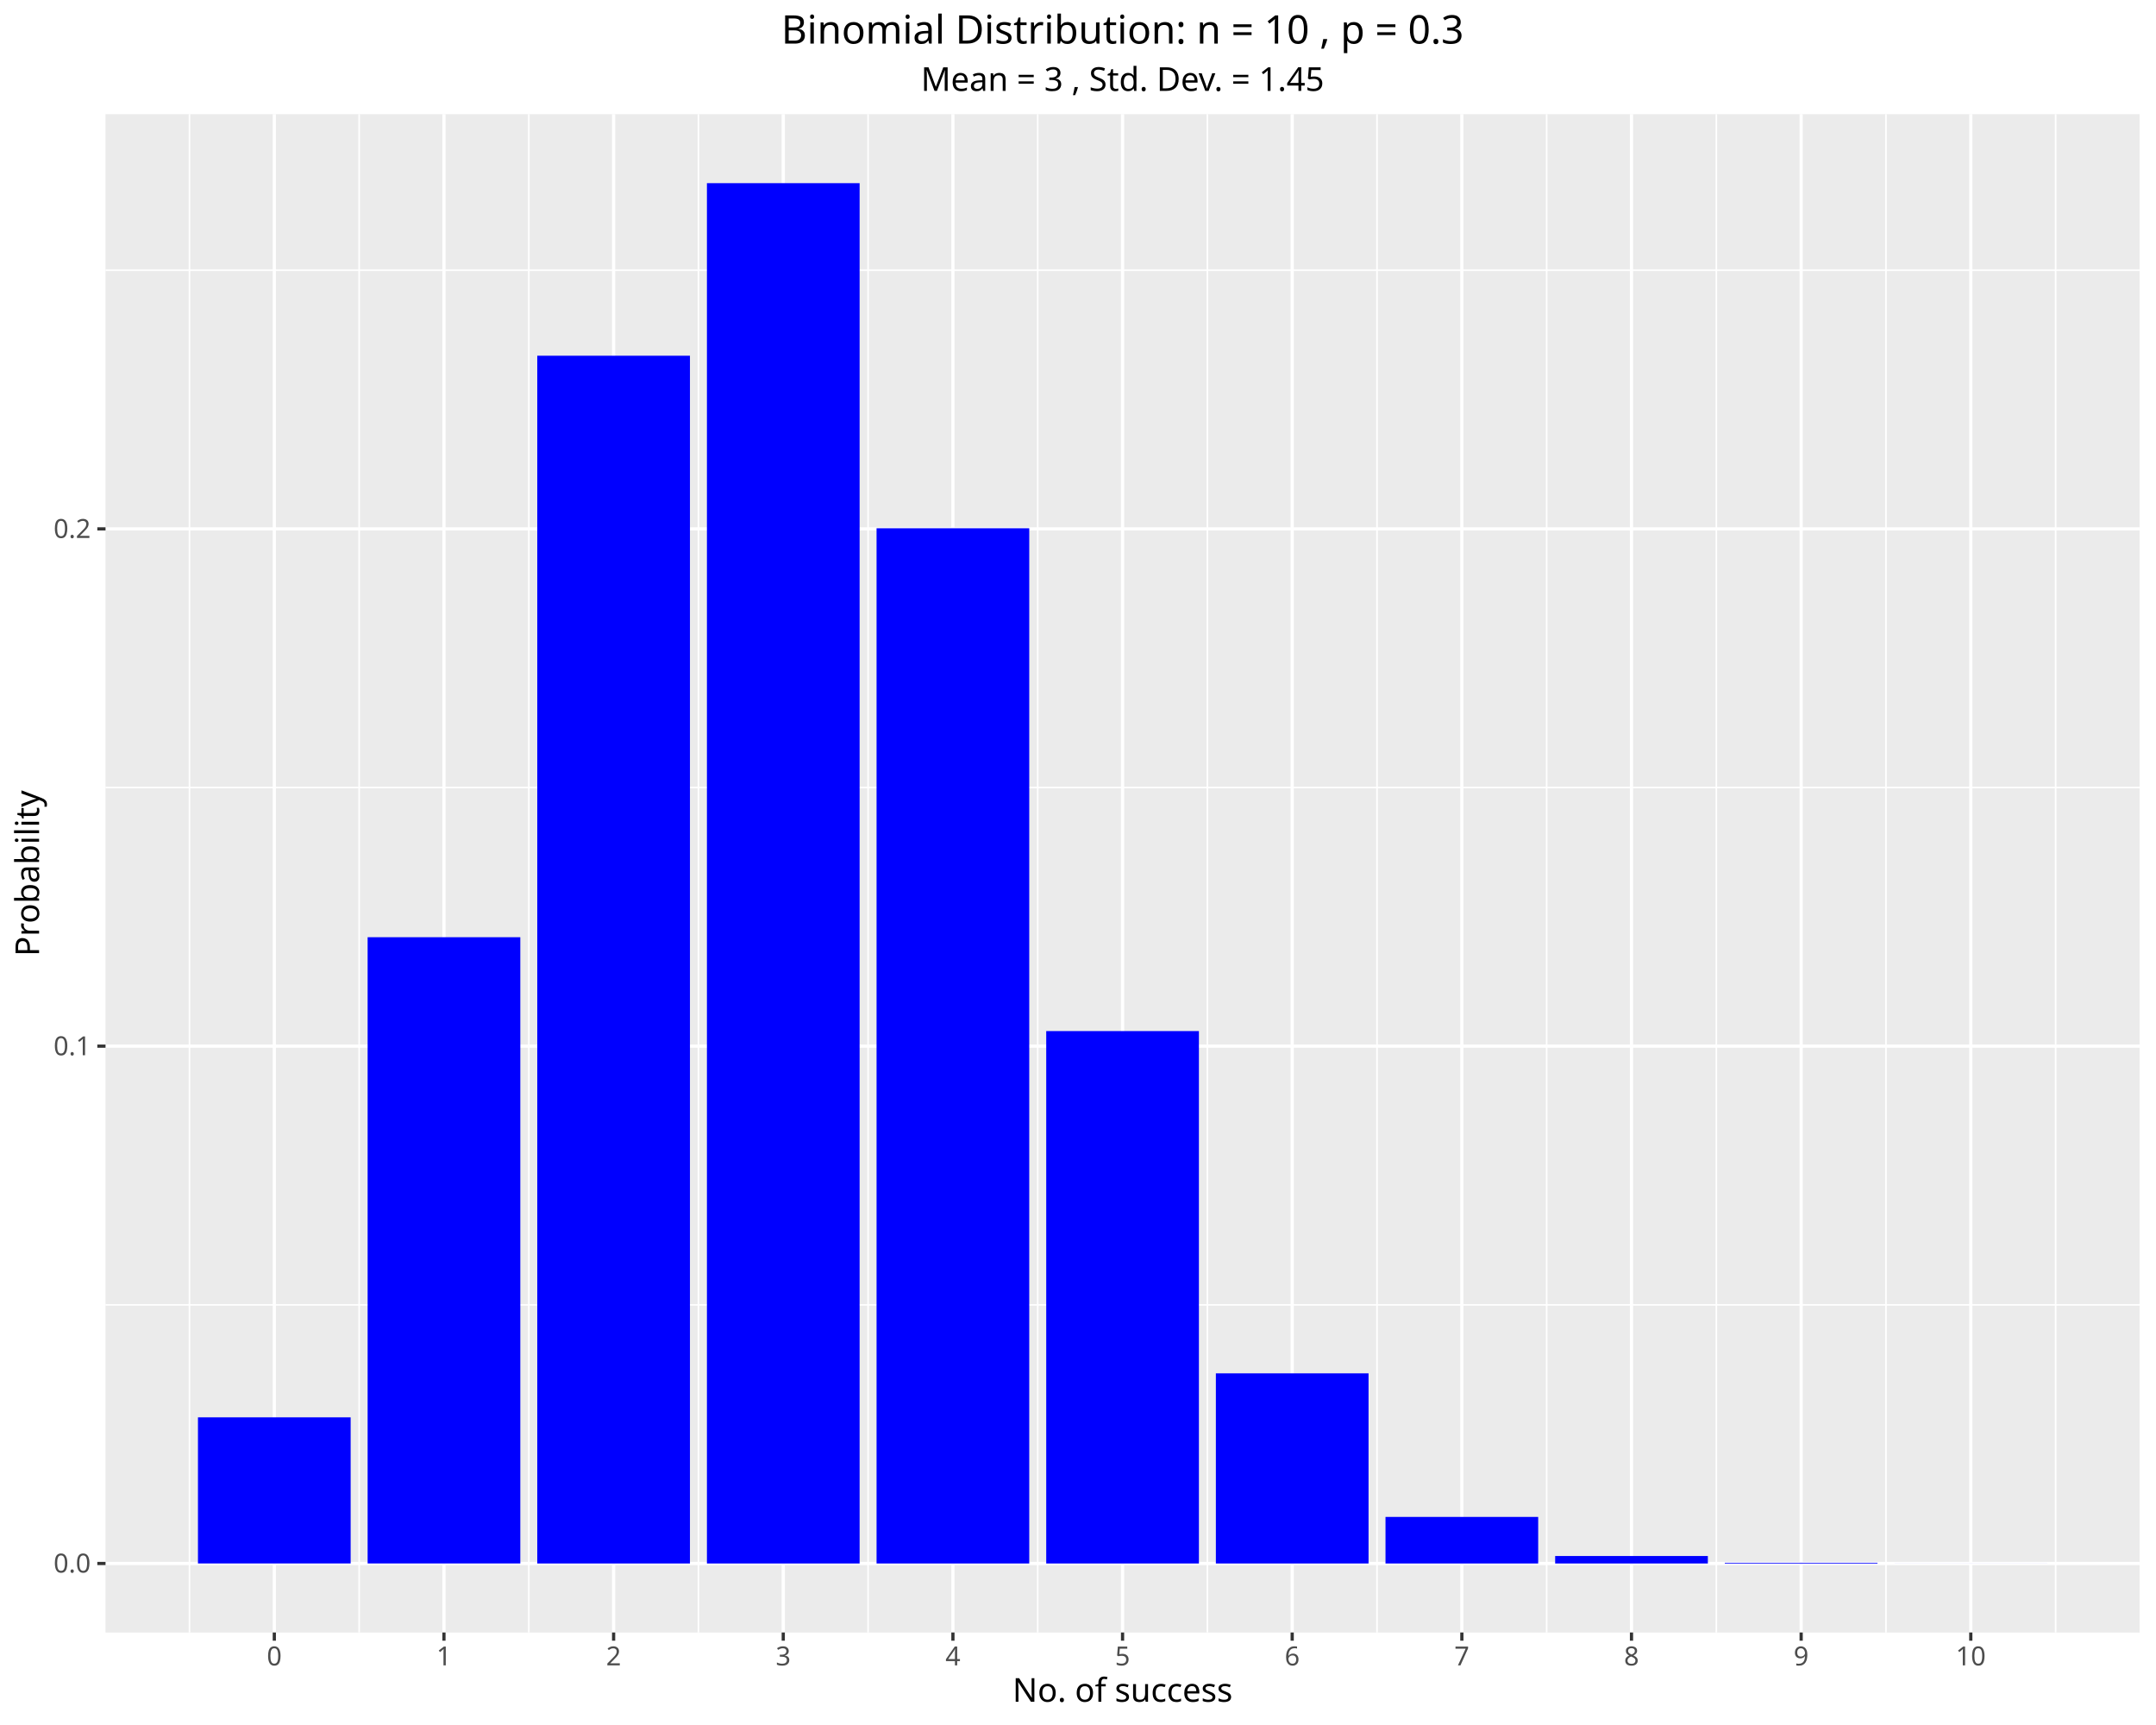
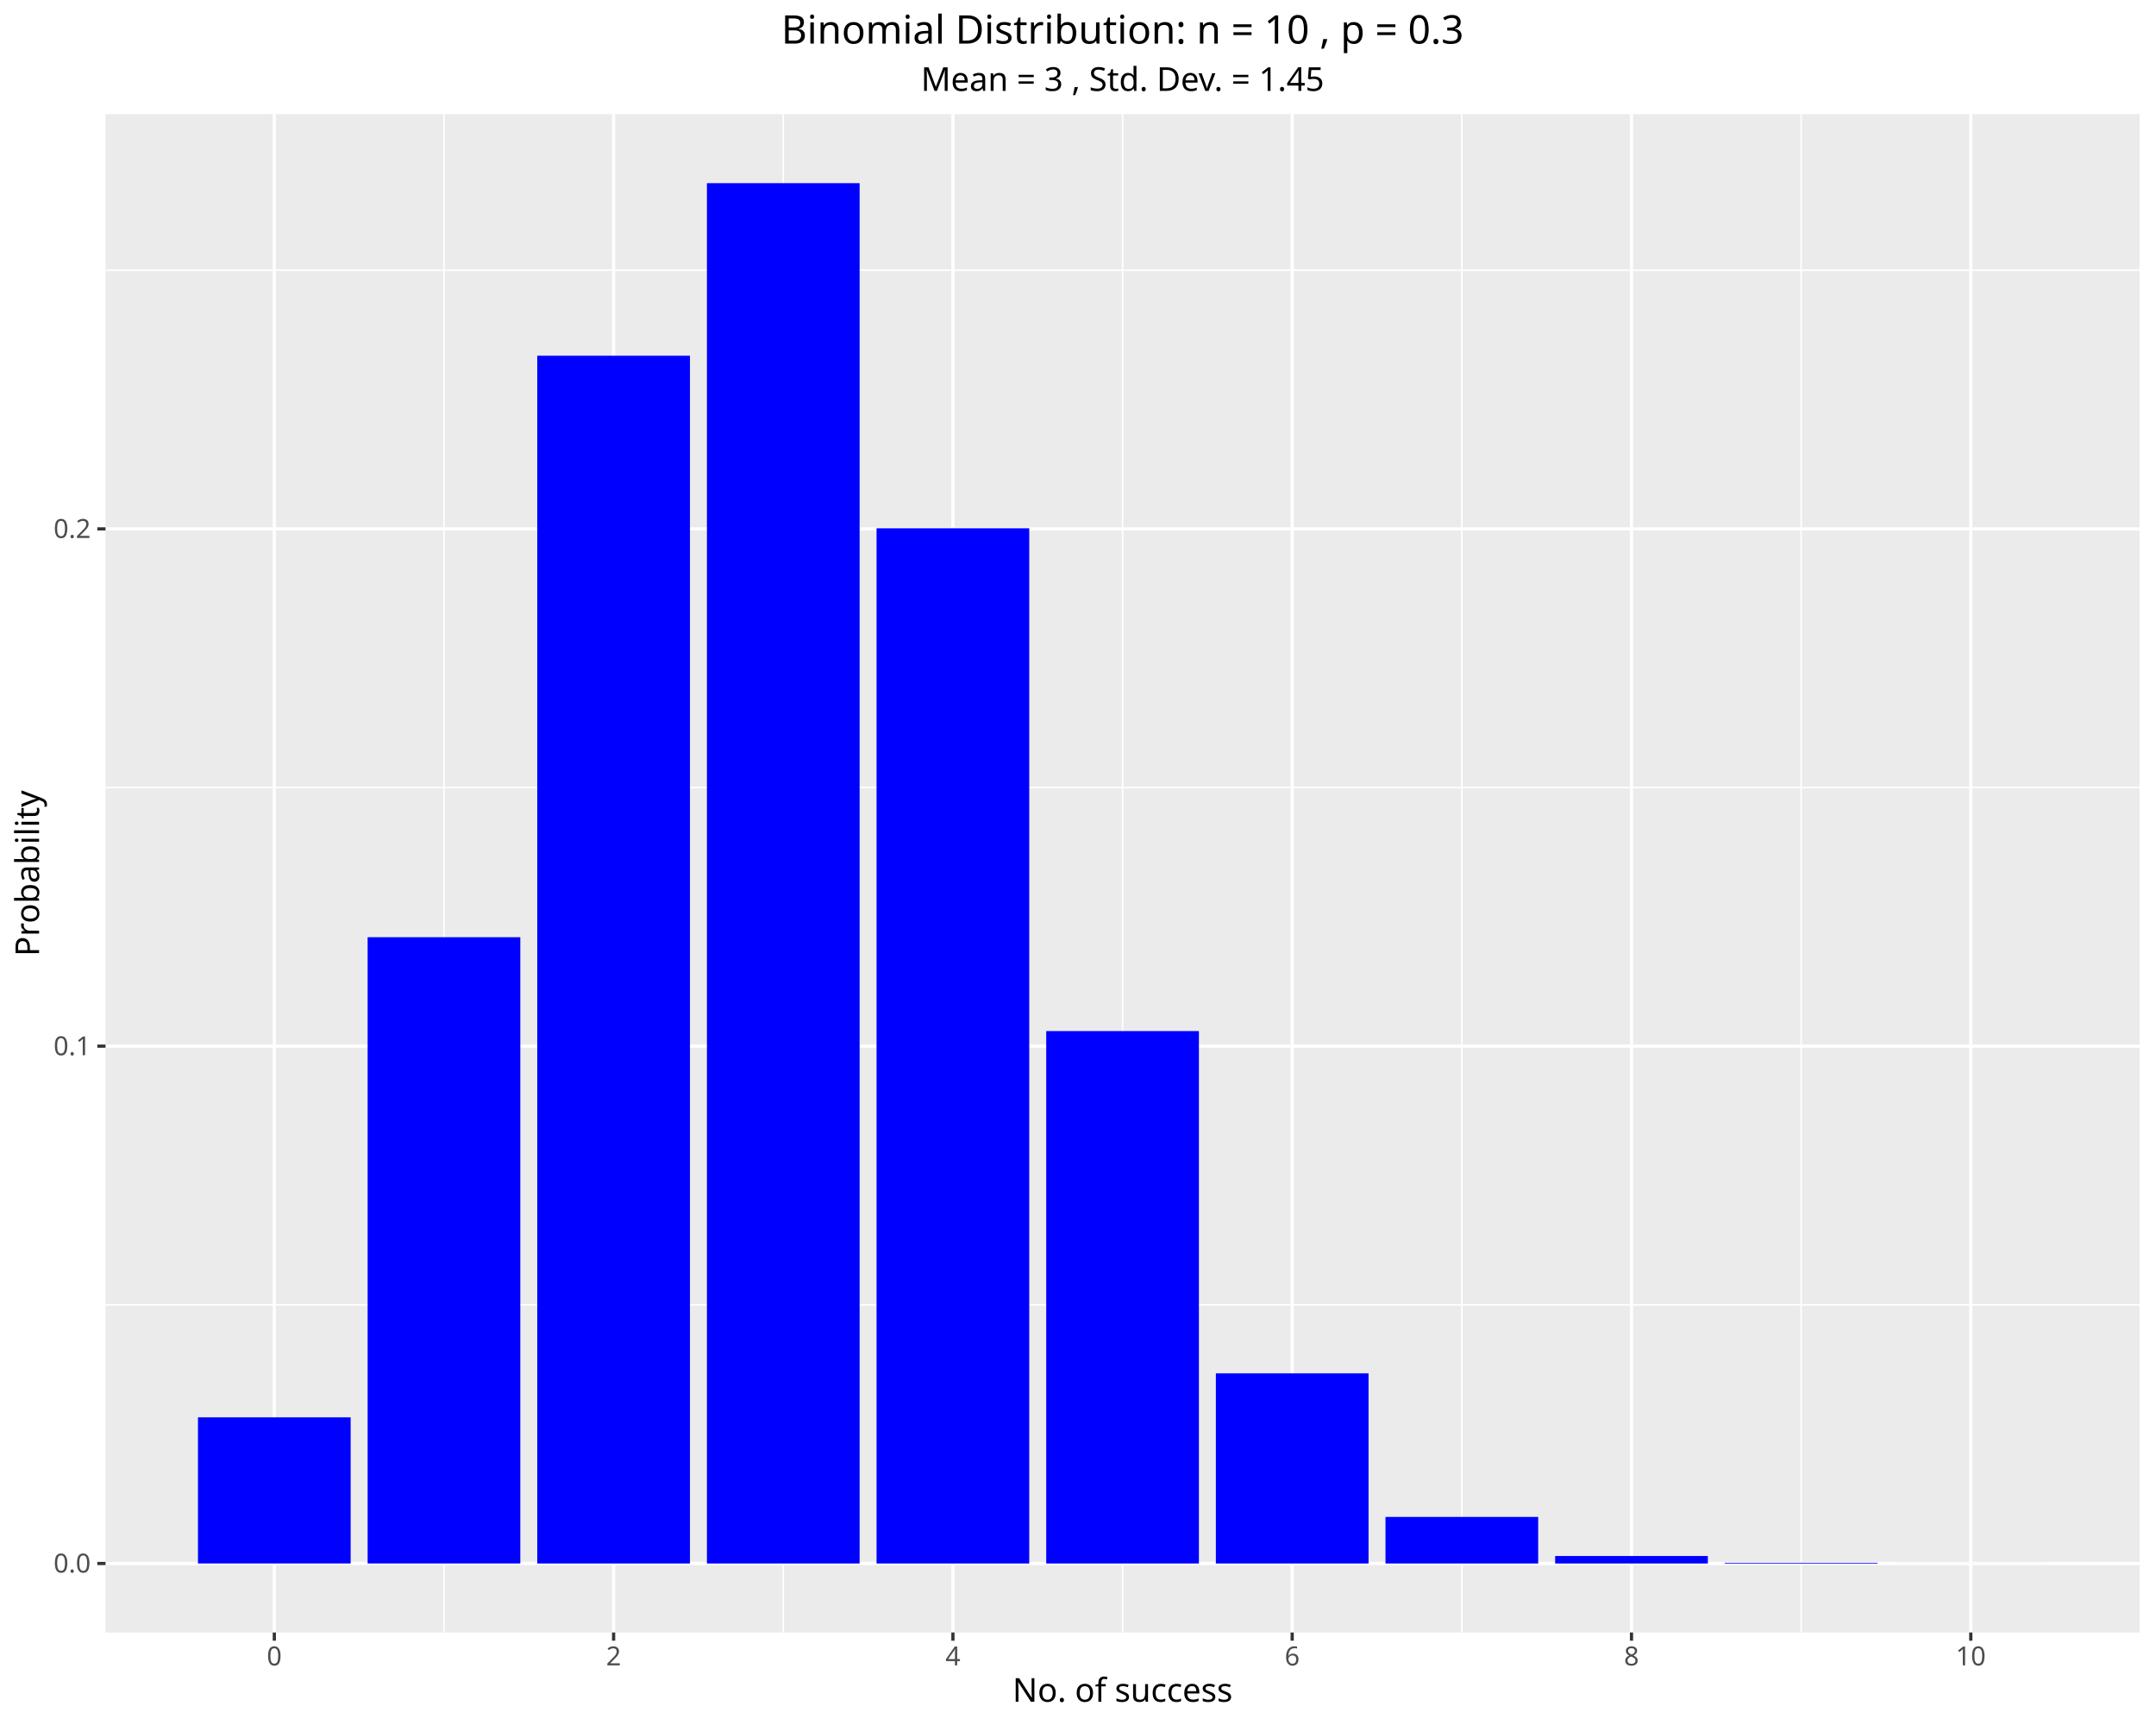
<svg xmlns="http://www.w3.org/2000/svg" class="svglite" data-engine-version="2.0" width="720.00pt" height="576.00pt" viewBox="0 0 720.00 576.00">
  <defs>
    <style type="text/css">
    .svglite line, .svglite polyline, .svglite polygon, .svglite path, .svglite rect, .svglite circle {
      fill: none;
      stroke: #000000;
      stroke-linecap: round;
      stroke-linejoin: round;
      stroke-miterlimit: 10.00;
    }
  </style>
  </defs>
  <rect width="100%" height="100%" style="stroke: none; fill: #FFFFFF;" />
  <defs>
    <clipPath id="cpMC4wMHw3MjAuMDB8MC4wMHw1NzYuMDA=">
      <rect x="0.00" y="0.00" width="720.00" height="576.00" />
    </clipPath>
  </defs>
  <g clip-path="url(#cpMC4wMHw3MjAuMDB8MC4wMHw1NzYuMDA=)">
    <rect x="0.00" y="0.00" width="720.00" height="576.00" style="stroke-width: 1.07; stroke: #FFFFFF; fill: #FFFFFF;" />
  </g>
  <defs>
    <clipPath id="cpMzUuMjR8NzE0LjUyfDM4LjEyfDU0NS4xMQ==">
      <rect x="35.24" y="38.12" width="679.28" height="507.00" />
    </clipPath>
  </defs>
  <g clip-path="url(#cpMzUuMjR8NzE0LjUyfDM4LjEyfDU0NS4xMQ==)">
    <rect x="35.24" y="38.12" width="679.28" height="507.00" style="stroke-width: 1.07; stroke: none; fill: #EBEBEB;" />
    <polyline points="35.24,435.70 714.52,435.70 " style="stroke-width: 0.53; stroke: #FFFFFF; stroke-linecap: butt;" />
    <polyline points="35.24,262.96 714.52,262.96 " style="stroke-width: 0.53; stroke: #FFFFFF; stroke-linecap: butt;" />
    <polyline points="35.24,90.23 714.52,90.23 " style="stroke-width: 0.53; stroke: #FFFFFF; stroke-linecap: butt;" />
-     <polyline points="63.28,545.11 63.28,38.12 " style="stroke-width: 0.53; stroke: #FFFFFF; stroke-linecap: butt;" />
-     <polyline points="119.94,545.11 119.94,38.12 " style="stroke-width: 0.53; stroke: #FFFFFF; stroke-linecap: butt;" />
-     <polyline points="176.59,545.11 176.59,38.12 " style="stroke-width: 0.53; stroke: #FFFFFF; stroke-linecap: butt;" />
-     <polyline points="233.24,545.11 233.24,38.12 " style="stroke-width: 0.53; stroke: #FFFFFF; stroke-linecap: butt;" />
-     <polyline points="289.90,545.11 289.90,38.12 " style="stroke-width: 0.53; stroke: #FFFFFF; stroke-linecap: butt;" />
-     <polyline points="346.55,545.11 346.55,38.12 " style="stroke-width: 0.53; stroke: #FFFFFF; stroke-linecap: butt;" />
-     <polyline points="403.21,545.11 403.21,38.12 " style="stroke-width: 0.53; stroke: #FFFFFF; stroke-linecap: butt;" />
-     <polyline points="459.86,545.11 459.86,38.12 " style="stroke-width: 0.53; stroke: #FFFFFF; stroke-linecap: butt;" />
-     <polyline points="516.51,545.11 516.51,38.12 " style="stroke-width: 0.53; stroke: #FFFFFF; stroke-linecap: butt;" />
-     <polyline points="573.17,545.11 573.17,38.12 " style="stroke-width: 0.53; stroke: #FFFFFF; stroke-linecap: butt;" />
-     <polyline points="629.82,545.11 629.82,38.12 " style="stroke-width: 0.53; stroke: #FFFFFF; stroke-linecap: butt;" />
-     <polyline points="686.48,545.11 686.48,38.12 " style="stroke-width: 0.53; stroke: #FFFFFF; stroke-linecap: butt;" />
+     <polyline points="148.26,545.11 148.26,38.12 " style="stroke-width: 0.53; stroke: #FFFFFF; stroke-linecap: butt;" />
+     <polyline points="261.57,545.11 261.57,38.12 " style="stroke-width: 0.53; stroke: #FFFFFF; stroke-linecap: butt;" />
+     <polyline points="374.88,545.11 374.88,38.12 " style="stroke-width: 0.53; stroke: #FFFFFF; stroke-linecap: butt;" />
+     <polyline points="488.19,545.11 488.19,38.12 " style="stroke-width: 0.53; stroke: #FFFFFF; stroke-linecap: butt;" />
+     <polyline points="601.50,545.11 601.50,38.12 " style="stroke-width: 0.53; stroke: #FFFFFF; stroke-linecap: butt;" />
    <polyline points="35.24,522.07 714.52,522.07 " style="stroke-width: 1.07; stroke: #FFFFFF; stroke-linecap: butt;" />
    <polyline points="35.24,349.33 714.52,349.33 " style="stroke-width: 1.07; stroke: #FFFFFF; stroke-linecap: butt;" />
    <polyline points="35.24,176.60 714.52,176.60 " style="stroke-width: 1.07; stroke: #FFFFFF; stroke-linecap: butt;" />
    <polyline points="91.61,545.11 91.61,38.12 " style="stroke-width: 1.07; stroke: #FFFFFF; stroke-linecap: butt;" />
-     <polyline points="148.26,545.11 148.26,38.12 " style="stroke-width: 1.07; stroke: #FFFFFF; stroke-linecap: butt;" />
    <polyline points="204.92,545.11 204.92,38.12 " style="stroke-width: 1.07; stroke: #FFFFFF; stroke-linecap: butt;" />
-     <polyline points="261.57,545.11 261.57,38.12 " style="stroke-width: 1.07; stroke: #FFFFFF; stroke-linecap: butt;" />
    <polyline points="318.23,545.11 318.23,38.12 " style="stroke-width: 1.07; stroke: #FFFFFF; stroke-linecap: butt;" />
-     <polyline points="374.88,545.11 374.88,38.12 " style="stroke-width: 1.07; stroke: #FFFFFF; stroke-linecap: butt;" />
    <polyline points="431.53,545.11 431.53,38.12 " style="stroke-width: 1.07; stroke: #FFFFFF; stroke-linecap: butt;" />
-     <polyline points="488.19,545.11 488.19,38.12 " style="stroke-width: 1.07; stroke: #FFFFFF; stroke-linecap: butt;" />
    <polyline points="544.84,545.11 544.84,38.12 " style="stroke-width: 1.07; stroke: #FFFFFF; stroke-linecap: butt;" />
-     <polyline points="601.50,545.11 601.50,38.12 " style="stroke-width: 1.07; stroke: #FFFFFF; stroke-linecap: butt;" />
    <polyline points="658.15,545.11 658.15,38.12 " style="stroke-width: 1.07; stroke: #FFFFFF; stroke-linecap: butt;" />
    <rect x="66.11" y="473.27" width="50.99" height="48.79" style="stroke-width: 1.07; stroke: none; stroke-linecap: butt; stroke-linejoin: miter; fill: #0000FF;" />
    <rect x="122.77" y="312.95" width="50.99" height="209.11" style="stroke-width: 1.07; stroke: none; stroke-linecap: butt; stroke-linejoin: miter; fill: #0000FF;" />
    <rect x="179.42" y="118.78" width="50.99" height="403.29" style="stroke-width: 1.07; stroke: none; stroke-linecap: butt; stroke-linejoin: miter; fill: #0000FF;" />
    <rect x="236.08" y="61.16" width="50.99" height="460.91" style="stroke-width: 1.07; stroke: none; stroke-linecap: butt; stroke-linejoin: miter; fill: #0000FF;" />
    <rect x="292.73" y="176.39" width="50.99" height="345.68" style="stroke-width: 1.07; stroke: none; stroke-linecap: butt; stroke-linejoin: miter; fill: #0000FF;" />
    <rect x="349.39" y="344.29" width="50.99" height="177.78" style="stroke-width: 1.07; stroke: none; stroke-linecap: butt; stroke-linejoin: miter; fill: #0000FF;" />
    <rect x="406.04" y="458.58" width="50.99" height="63.49" style="stroke-width: 1.07; stroke: none; stroke-linecap: butt; stroke-linejoin: miter; fill: #0000FF;" />
    <rect x="462.69" y="506.52" width="50.99" height="15.55" style="stroke-width: 1.07; stroke: none; stroke-linecap: butt; stroke-linejoin: miter; fill: #0000FF;" />
    <rect x="519.35" y="519.57" width="50.99" height="2.50" style="stroke-width: 1.07; stroke: none; stroke-linecap: butt; stroke-linejoin: miter; fill: #0000FF;" />
    <rect x="576.00" y="521.83" width="50.99" height="0.24" style="stroke-width: 1.07; stroke: none; stroke-linecap: butt; stroke-linejoin: miter; fill: #0000FF;" />
    <rect x="632.66" y="522.06" width="50.99" height="0.010" style="stroke-width: 1.07; stroke: none; stroke-linecap: butt; stroke-linejoin: miter; fill: #0000FF;" />
  </g>
  <g clip-path="url(#cpMC4wMHw3MjAuMDB8MC4wMHw1NzYuMDA=)">
    <text x="30.31" y="525.10" text-anchor="end" style="font-size: 8.80px; fill: #4D4D4D; font-family: sans;" textLength="12.23px" lengthAdjust="spacingAndGlyphs">0.0</text>
    <text x="30.31" y="352.36" text-anchor="end" style="font-size: 8.80px; fill: #4D4D4D; font-family: sans;" textLength="12.23px" lengthAdjust="spacingAndGlyphs">0.1</text>
    <text x="30.31" y="179.63" text-anchor="end" style="font-size: 8.80px; fill: #4D4D4D; font-family: sans;" textLength="12.23px" lengthAdjust="spacingAndGlyphs">0.2</text>
    <polyline points="32.50,522.07 35.24,522.07 " style="stroke-width: 1.07; stroke: #333333; stroke-linecap: butt;" />
    <polyline points="32.50,349.33 35.24,349.33 " style="stroke-width: 1.07; stroke: #333333; stroke-linecap: butt;" />
    <polyline points="32.50,176.60 35.24,176.60 " style="stroke-width: 1.07; stroke: #333333; stroke-linecap: butt;" />
    <polyline points="91.61,547.85 91.61,545.11 " style="stroke-width: 1.07; stroke: #333333; stroke-linecap: butt;" />
-     <polyline points="148.26,547.85 148.26,545.11 " style="stroke-width: 1.07; stroke: #333333; stroke-linecap: butt;" />
    <polyline points="204.92,547.85 204.92,545.11 " style="stroke-width: 1.07; stroke: #333333; stroke-linecap: butt;" />
-     <polyline points="261.57,547.85 261.57,545.11 " style="stroke-width: 1.07; stroke: #333333; stroke-linecap: butt;" />
    <polyline points="318.23,547.85 318.23,545.11 " style="stroke-width: 1.07; stroke: #333333; stroke-linecap: butt;" />
-     <polyline points="374.88,547.85 374.88,545.11 " style="stroke-width: 1.07; stroke: #333333; stroke-linecap: butt;" />
    <polyline points="431.53,547.85 431.53,545.11 " style="stroke-width: 1.07; stroke: #333333; stroke-linecap: butt;" />
-     <polyline points="488.19,547.85 488.19,545.11 " style="stroke-width: 1.07; stroke: #333333; stroke-linecap: butt;" />
    <polyline points="544.84,547.85 544.84,545.11 " style="stroke-width: 1.07; stroke: #333333; stroke-linecap: butt;" />
-     <polyline points="601.50,547.85 601.50,545.11 " style="stroke-width: 1.07; stroke: #333333; stroke-linecap: butt;" />
    <polyline points="658.15,547.85 658.15,545.11 " style="stroke-width: 1.07; stroke: #333333; stroke-linecap: butt;" />
    <text x="91.61" y="556.10" text-anchor="middle" style="font-size: 8.80px; fill: #4D4D4D; font-family: sans;" textLength="4.89px" lengthAdjust="spacingAndGlyphs">0</text>
-     <text x="148.26" y="556.10" text-anchor="middle" style="font-size: 8.80px; fill: #4D4D4D; font-family: sans;" textLength="4.89px" lengthAdjust="spacingAndGlyphs">1</text>
    <text x="204.92" y="556.10" text-anchor="middle" style="font-size: 8.80px; fill: #4D4D4D; font-family: sans;" textLength="4.89px" lengthAdjust="spacingAndGlyphs">2</text>
-     <text x="261.57" y="556.10" text-anchor="middle" style="font-size: 8.80px; fill: #4D4D4D; font-family: sans;" textLength="4.89px" lengthAdjust="spacingAndGlyphs">3</text>
    <text x="318.23" y="556.10" text-anchor="middle" style="font-size: 8.80px; fill: #4D4D4D; font-family: sans;" textLength="4.89px" lengthAdjust="spacingAndGlyphs">4</text>
-     <text x="374.88" y="556.10" text-anchor="middle" style="font-size: 8.80px; fill: #4D4D4D; font-family: sans;" textLength="4.89px" lengthAdjust="spacingAndGlyphs">5</text>
    <text x="431.53" y="556.10" text-anchor="middle" style="font-size: 8.80px; fill: #4D4D4D; font-family: sans;" textLength="4.89px" lengthAdjust="spacingAndGlyphs">6</text>
-     <text x="488.19" y="556.10" text-anchor="middle" style="font-size: 8.80px; fill: #4D4D4D; font-family: sans;" textLength="4.89px" lengthAdjust="spacingAndGlyphs">7</text>
    <text x="544.84" y="556.10" text-anchor="middle" style="font-size: 8.80px; fill: #4D4D4D; font-family: sans;" textLength="4.89px" lengthAdjust="spacingAndGlyphs">8</text>
-     <text x="601.50" y="556.10" text-anchor="middle" style="font-size: 8.80px; fill: #4D4D4D; font-family: sans;" textLength="4.89px" lengthAdjust="spacingAndGlyphs">9</text>
    <text x="658.15" y="556.10" text-anchor="middle" style="font-size: 8.80px; fill: #4D4D4D; font-family: sans;" textLength="9.79px" lengthAdjust="spacingAndGlyphs">10</text>
    <text x="374.88" y="568.24" text-anchor="middle" style="font-size: 11.00px; font-family: sans;" textLength="72.16px" lengthAdjust="spacingAndGlyphs">No. of success</text>
    <text transform="translate(13.05,291.61) rotate(-90)" text-anchor="middle" style="font-size: 11.00px; font-family: sans;" textLength="51.36px" lengthAdjust="spacingAndGlyphs">Probability</text>
    <text x="374.88" y="30.35" text-anchor="middle" style="font-size: 11.00px; font-family: sans;" textLength="134.55px" lengthAdjust="spacingAndGlyphs">Mean = 3 , Std. Dev. = 1.45</text>
    <text x="374.88" y="14.56" text-anchor="middle" style="font-size: 13.20px; font-family: sans;" textLength="216.47px" lengthAdjust="spacingAndGlyphs">Binomial Distribution: n = 10 , p = 0.3</text>
  </g>
</svg>
